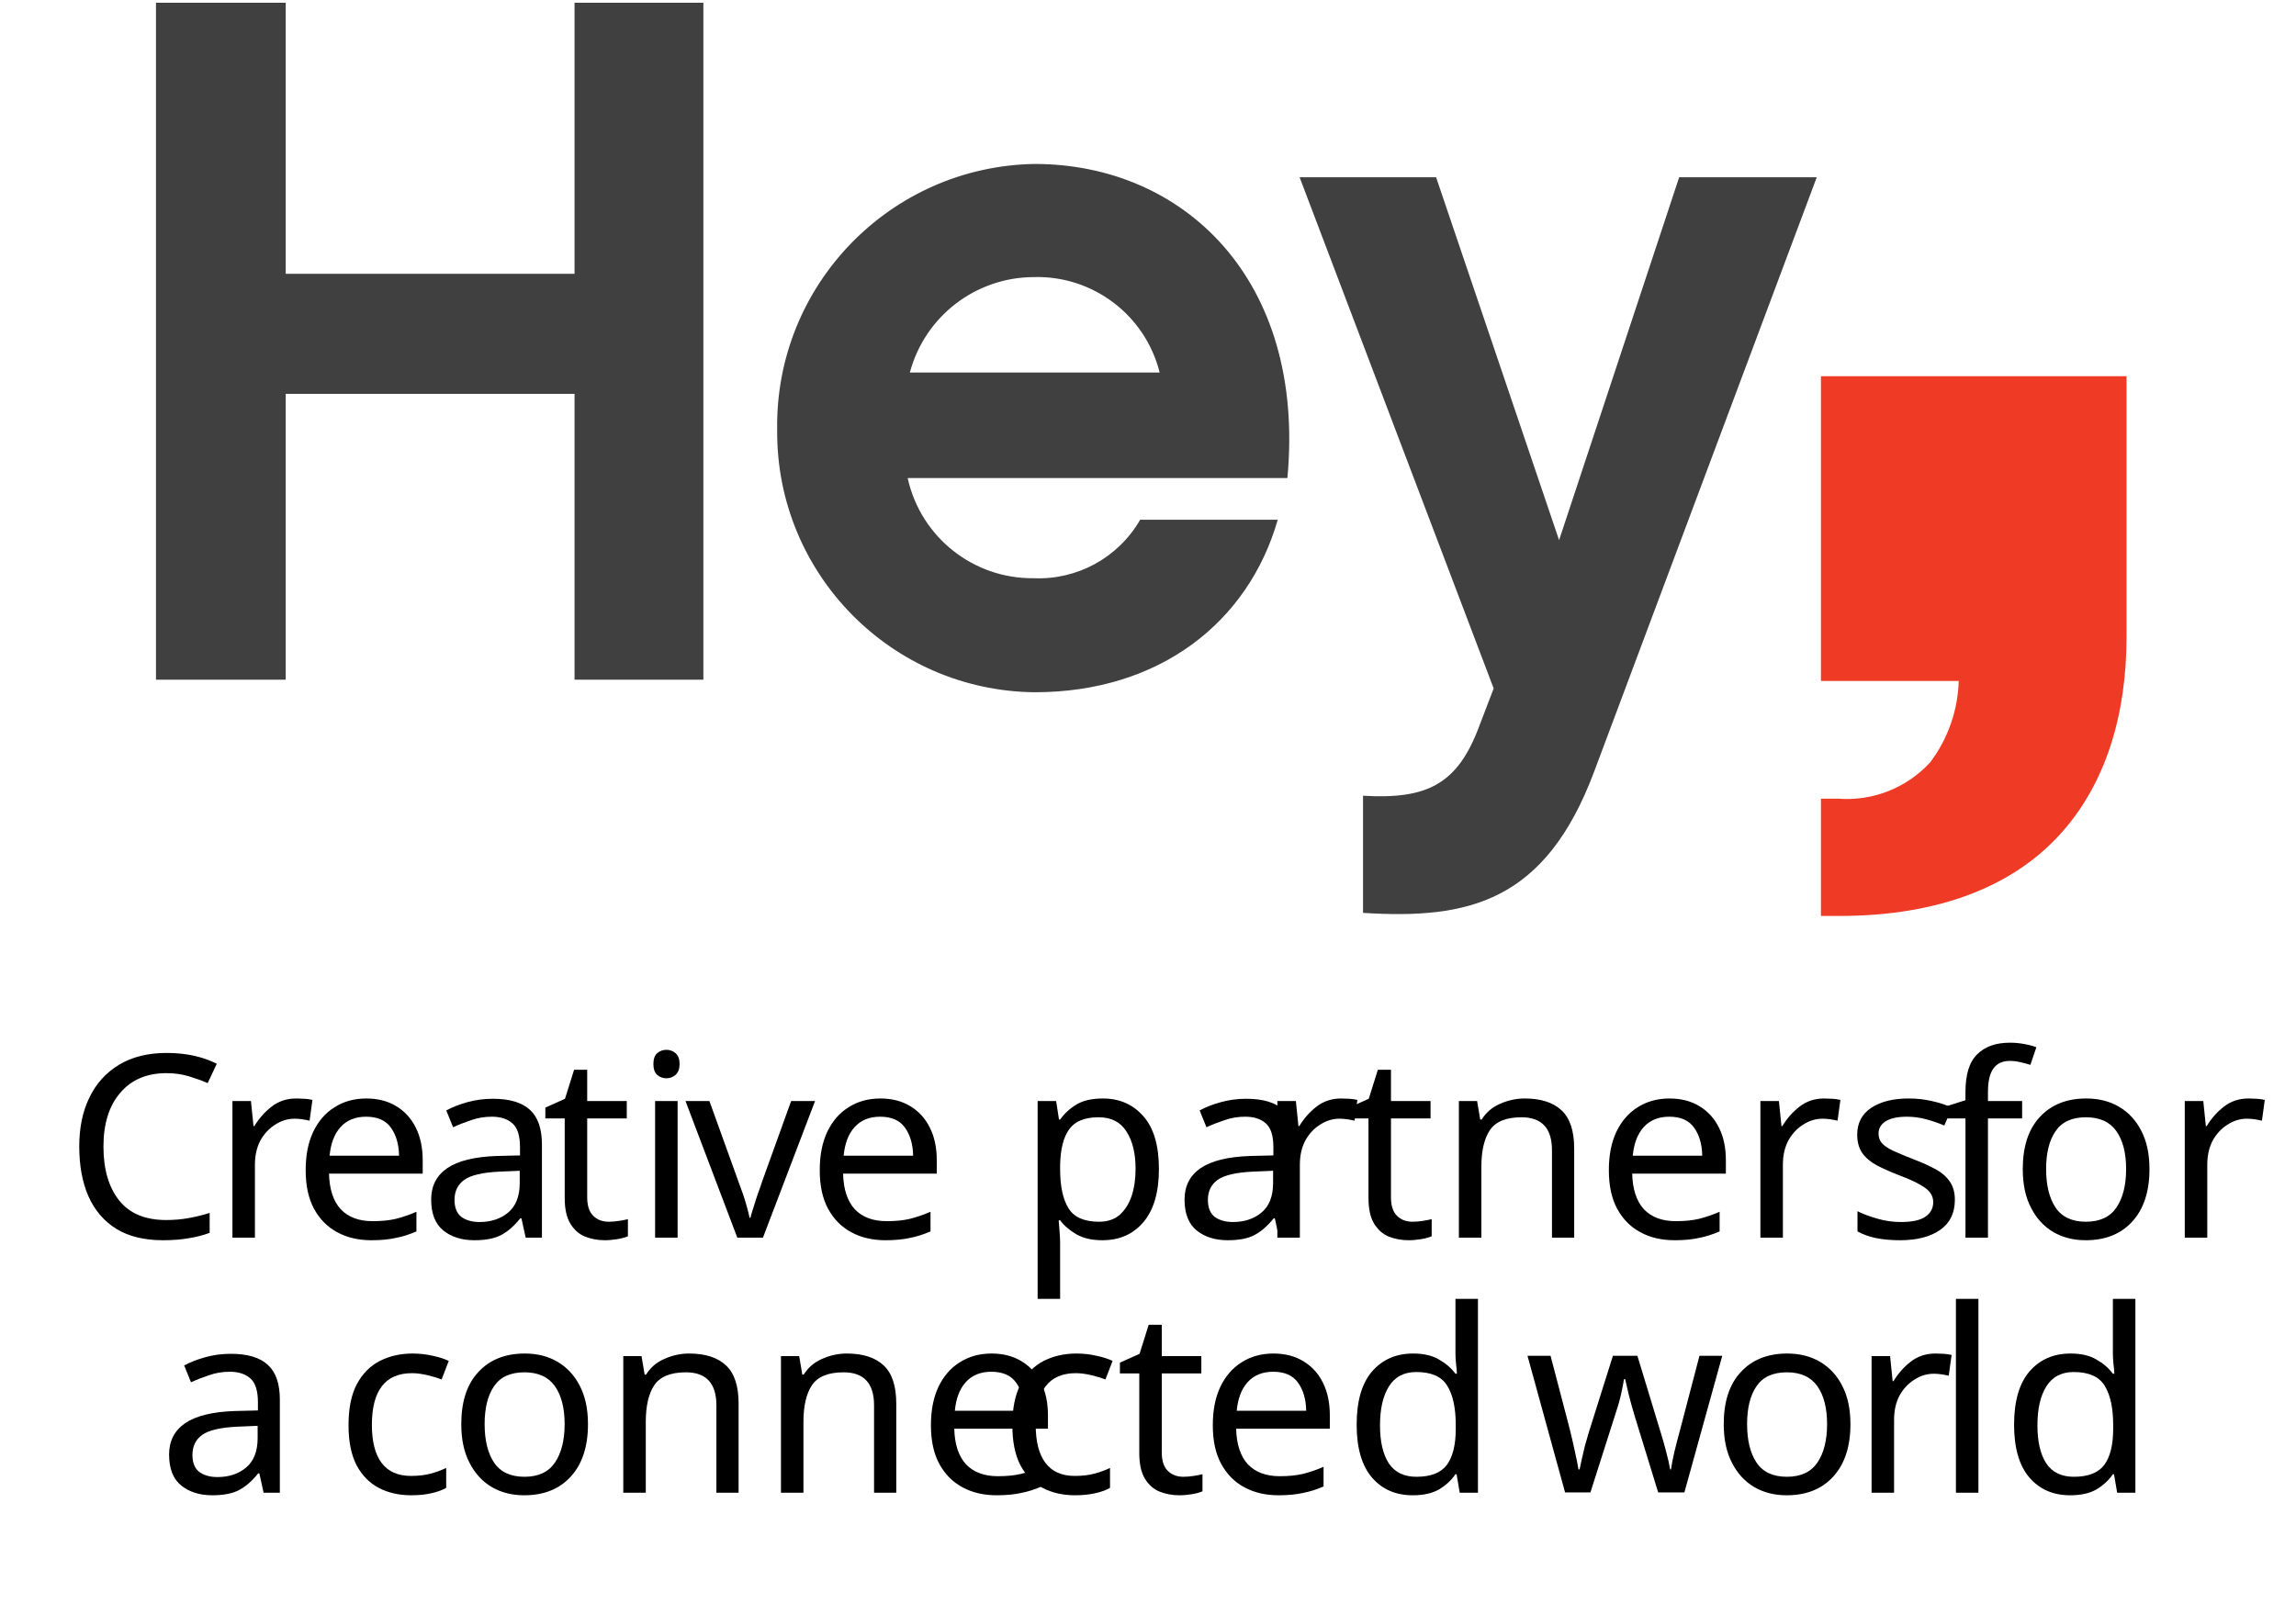
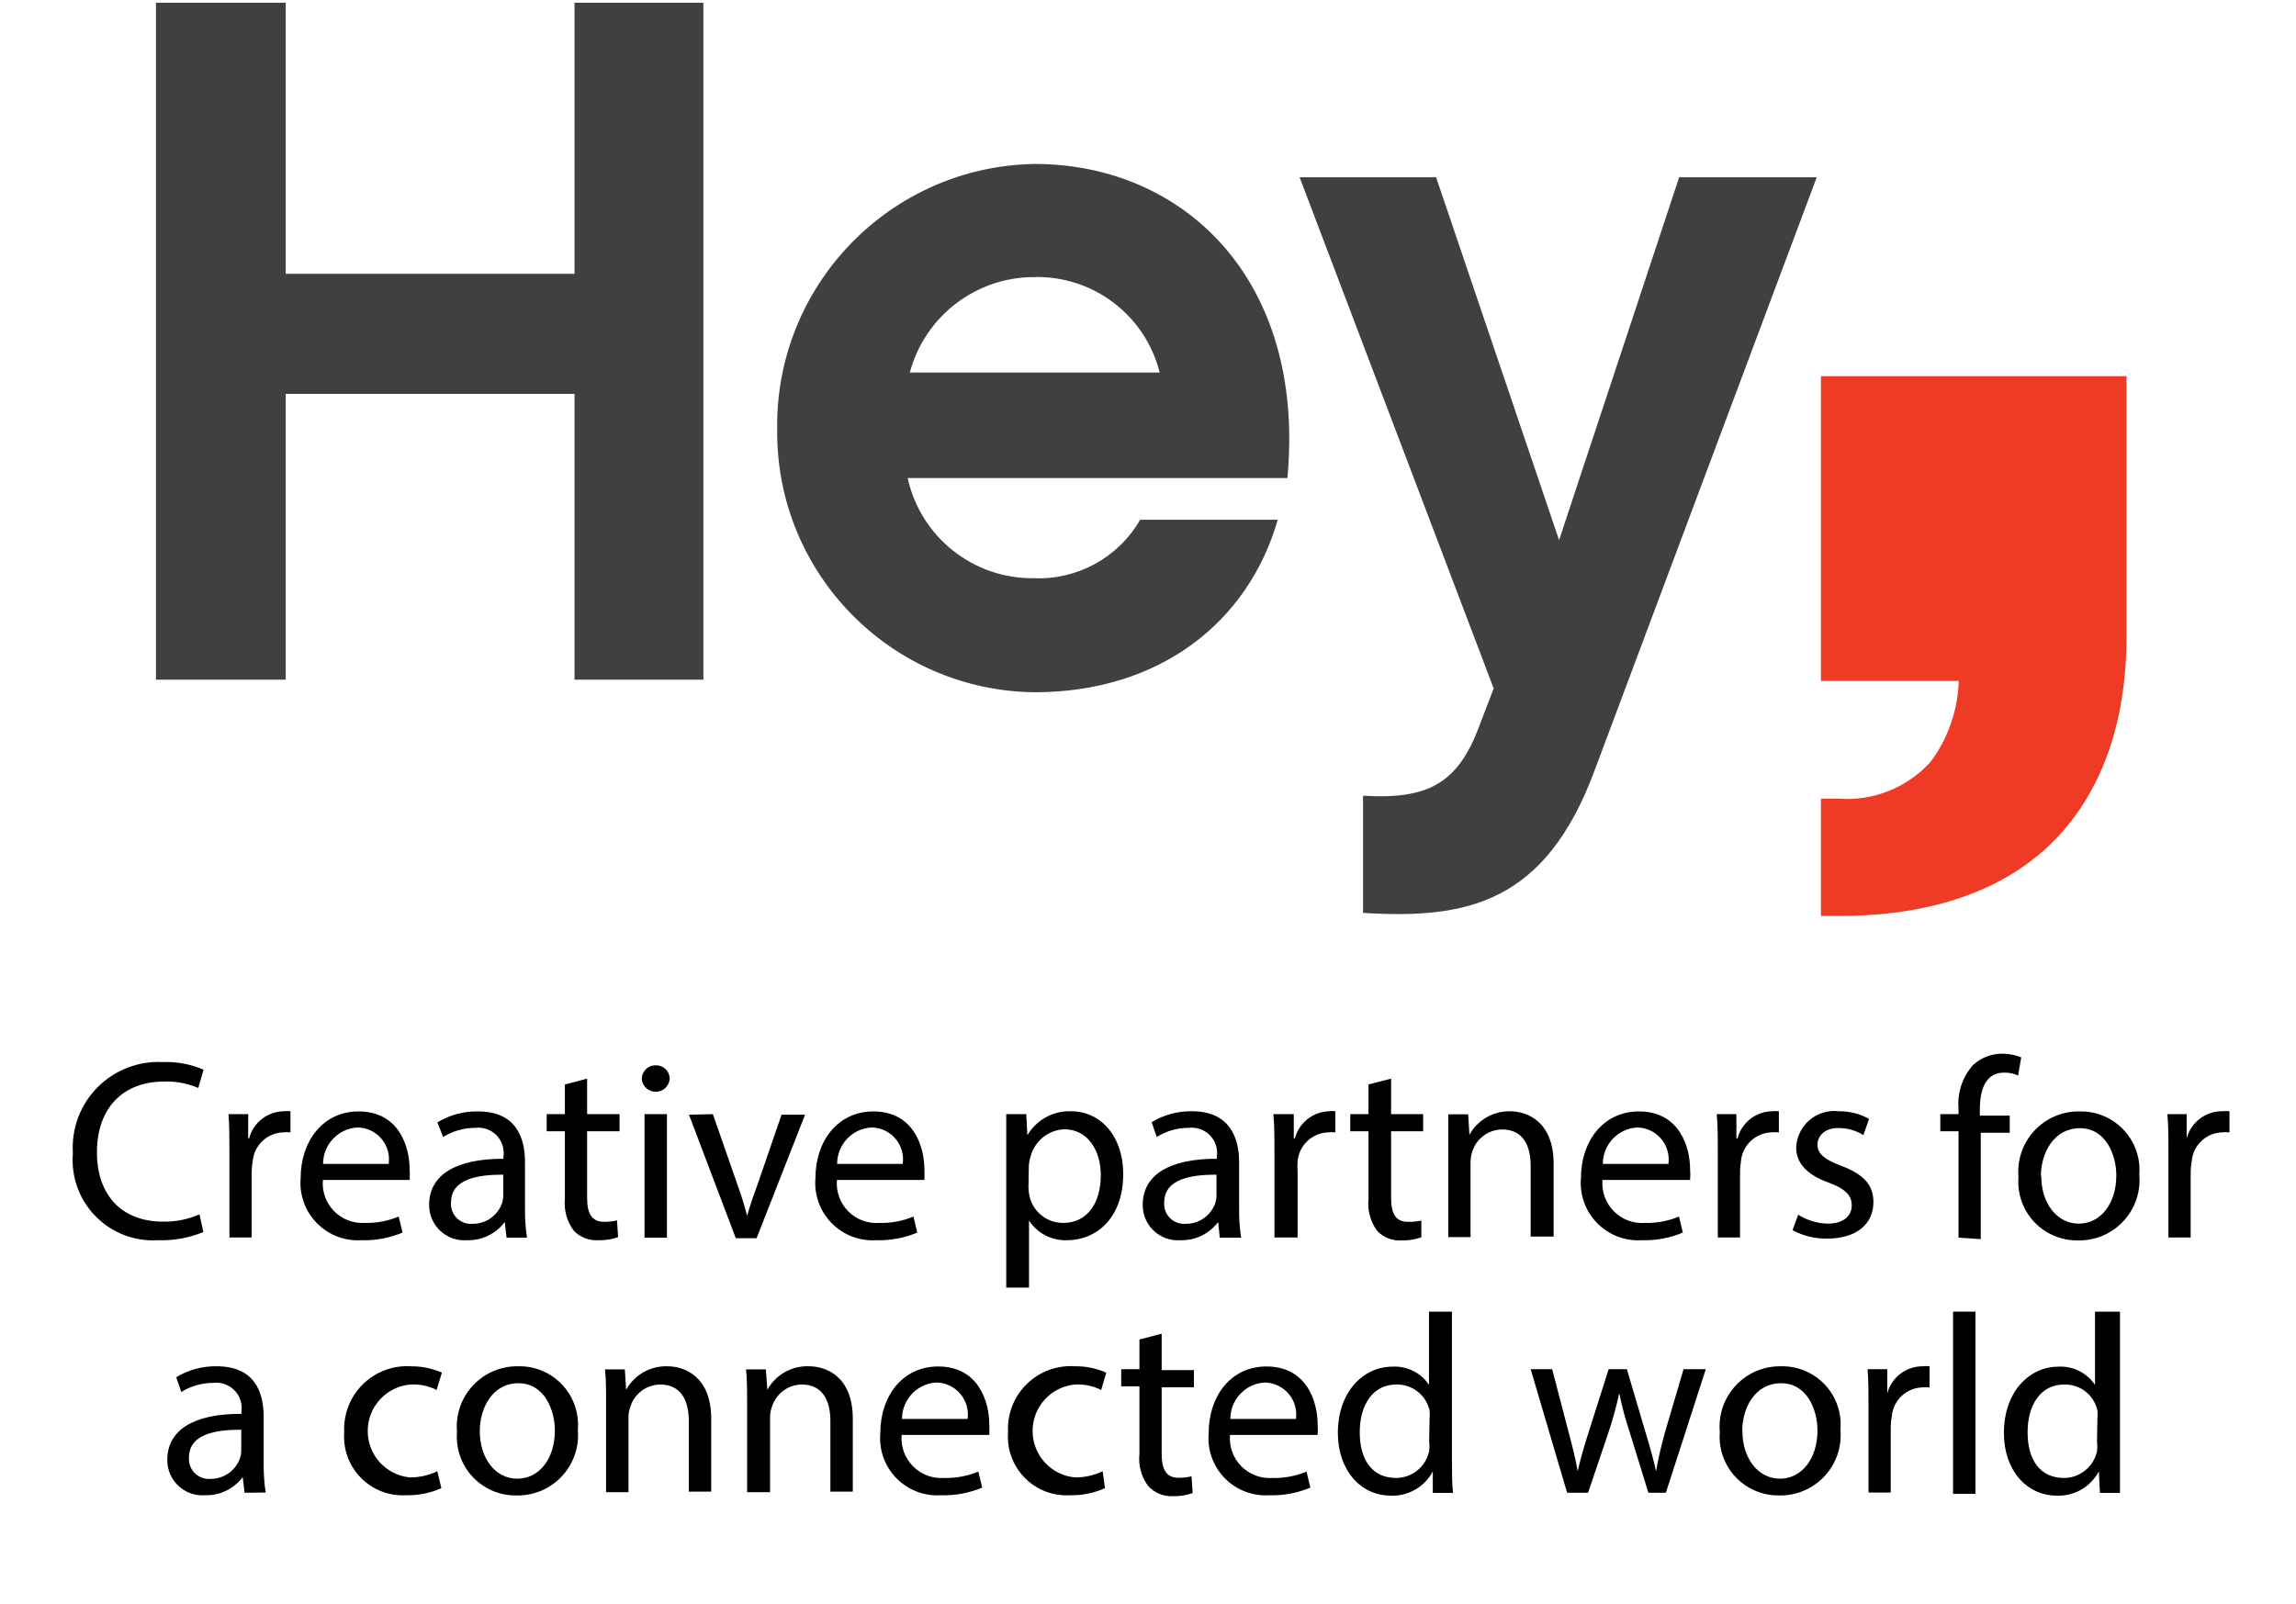
<svg xmlns="http://www.w3.org/2000/svg" viewBox="0 0 126 88">
  <defs>
-     <style>.cls-1{font-size:14px;font-family:MyriadPro-Regular, Myriad Pro;}.cls-2{letter-spacing:0em;}.cls-3{letter-spacing:-0.01em;}.cls-4{letter-spacing:0em;}.cls-5{letter-spacing:-0.01em;}.cls-6{letter-spacing:0.02em;}.cls-7{letter-spacing:-0.01em;}.cls-8{letter-spacing:-0.01em;}.cls-9{letter-spacing:0.01em;}.cls-10{letter-spacing:0em;}.cls-11{fill:#404041;}.cls-12{fill:#ef3b25;}</style>
+     <style>.cls-1{fill:#404041;}.cls-2{fill:#ef3b25;}</style>
  </defs>
  <g id="Layer_3" data-name="Layer 3">
-     <text class="cls-1" transform="translate(3.49 67.94)">
-       <tspan class="cls-2">C</tspan>
-       <tspan class="cls-3" x="8.08" y="0">r</tspan>
-       <tspan x="12.52" y="0">e</tspan>
-       <tspan class="cls-4" x="19.53" y="0">a</tspan>
-       <tspan x="26.22" y="0">ti</tspan>
-       <tspan class="cls-5" x="34.13" y="0">v</tspan>
-       <tspan x="40.73" y="0">e pa</tspan>
-       <tspan class="cls-6" x="65.42" y="0">r</tspan>
-       <tspan x="70.33" y="0">tners </tspan>
-       <tspan class="cls-7" x="102.84" y="0">f</tspan>
-       <tspan x="106.75" y="0">or </tspan>
-       <tspan x="5.15" y="14">a </tspan>
-       <tspan class="cls-8" x="14.87" y="14">c</tspan>
-       <tspan x="21.06" y="14">onne</tspan>
-       <tspan class="cls-9" x="51.3" y="14">c</tspan>
-       <tspan class="cls-8" x="57.75" y="14">t</tspan>
-       <tspan x="62.3" y="14">ed </tspan>
-       <tspan class="cls-3" x="80.18" y="14">w</tspan>
-       <tspan x="90.34" y="14">o</tspan>
-       <tspan class="cls-10" x="98.03" y="14">r</tspan>
-       <tspan x="102.66" y="14">ld</tspan>
-     </text>
+     <g id="Type_as_Outlines" data-name="Type as Outlines">
+       <path d="M11.16,67.63a6,6,0,0,1-2.5.45A4.41,4.41,0,0,1,4,63.3a4.7,4.7,0,0,1,4.93-5,5.16,5.16,0,0,1,2.24.42l-.29,1A4.39,4.39,0,0,0,9,59.37c-2.21,0-3.68,1.41-3.68,3.89,0,2.31,1.33,3.8,3.63,3.8a4.8,4.8,0,0,0,2-.4Z" />
+       <path d="M12.59,63.28c0-.8,0-1.49-.05-2.12h1.08l0,1.33h.05A2,2,0,0,1,15.59,61a1.25,1.25,0,0,1,.35,0v1.16a1.71,1.71,0,0,0-.42,0,1.73,1.73,0,0,0-1.65,1.58,3.22,3.22,0,0,0-.06.57v3.62H12.59Z" />
+       <path d="M17.72,64.77A2.17,2.17,0,0,0,20,67.13a4.54,4.54,0,0,0,1.88-.35l.21.88a5.38,5.38,0,0,1-2.25.42,3.15,3.15,0,0,1-3.34-3.42c0-2,1.21-3.65,3.18-3.65,2.22,0,2.8,1.94,2.8,3.19a3.65,3.65,0,0,1,0,.57Zm3.61-.88a1.75,1.75,0,0,0-1.71-2,2,2,0,0,0-1.89,2Z" />
+       <path d="M27.8,67.94l-.1-.86h0a2.51,2.51,0,0,1-2.07,1,1.93,1.93,0,0,1-2.08-1.94c0-1.64,1.46-2.54,4.08-2.53v-.13a1.39,1.39,0,0,0-1.54-1.57,3.39,3.39,0,0,0-1.77.5L24,61.61a4.18,4.18,0,0,1,2.23-.6c2.07,0,2.58,1.41,2.58,2.77v2.53a10,10,0,0,0,.11,1.63Zm-.18-3.46c-1.35,0-2.87.21-2.87,1.53a1.09,1.09,0,0,0,1.16,1.17,1.7,1.7,0,0,0,1.64-1.13,1.4,1.4,0,0,0,.07-.39Z" />
+       <path d="M32.22,59.21v1.95H34v.94H32.22v3.65c0,.84.24,1.32.93,1.32a2.82,2.82,0,0,0,.71-.08l.06.92a3,3,0,0,1-1.09.17,1.72,1.72,0,0,1-1.34-.52A2.51,2.51,0,0,1,31,65.8V62.1H30v-.94H31V59.53Z" />
+       <path d="M36.75,59.25a.77.77,0,0,1-1.53,0,.75.75,0,0,1,.77-.77A.74.74,0,0,1,36.75,59.25Zm-1.38,8.69V61.16H36.6v6.78Z" />
+       <path d="M39.12,61.16,40.46,65c.22.62.4,1.18.54,1.74h0c.16-.56.35-1.12.58-1.74l1.31-3.81h1.29l-2.66,6.78H40.38l-2.57-6.78Z" />
+       <path d="M45.93,64.77a2.17,2.17,0,0,0,2.32,2.36,4.54,4.54,0,0,0,1.88-.35l.21.88a5.41,5.41,0,0,1-2.25.42,3.15,3.15,0,0,1-3.34-3.42c0-2,1.21-3.65,3.18-3.65,2.21,0,2.8,1.94,2.8,3.19a5.55,5.55,0,0,1,0,.57Zm3.61-.88a1.75,1.75,0,0,0-1.71-2,2,2,0,0,0-1.89,2Z" />
+       <path d="M55.22,63.37c0-.87,0-1.57,0-2.21h1.1l.06,1.16h0A2.67,2.67,0,0,1,58.77,61c1.64,0,2.87,1.38,2.87,3.44,0,2.44-1.49,3.64-3.08,3.64A2.38,2.38,0,0,1,56.47,67h0v3.68H55.22Zm1.22,1.81a2.54,2.54,0,0,0,.06.5,1.89,1.89,0,0,0,1.85,1.45c1.3,0,2.06-1.07,2.06-2.62,0-1.36-.72-2.52-2-2.52a2,2,0,0,0-1.86,1.52,1.76,1.76,0,0,0-.09.51Z" />
+       <path d="M66.94,67.94l-.09-.86h0a2.5,2.5,0,0,1-2.07,1,1.93,1.93,0,0,1-2.07-1.94c0-1.64,1.45-2.54,4.07-2.53v-.13a1.39,1.39,0,0,0-1.54-1.57,3.33,3.33,0,0,0-1.76.5l-.28-.81a4.14,4.14,0,0,1,2.22-.6C67.45,61,68,62.42,68,63.78v2.53a10,10,0,0,0,.11,1.63Zm-.18-3.46c-1.34,0-2.87.21-2.87,1.53a1.09,1.09,0,0,0,1.16,1.17,1.7,1.7,0,0,0,1.64-1.13,1.4,1.4,0,0,0,.07-.39Z" />
+       <path d="M69.94,63.28c0-.8,0-1.49-.06-2.12H71l0,1.33h.06A2,2,0,0,1,72.93,61a1.25,1.25,0,0,1,.35,0v1.16a1.71,1.71,0,0,0-.42,0,1.74,1.74,0,0,0-1.65,1.58,3.27,3.27,0,0,0,0,.57v3.62H69.94Z" />
+       <path d="M76.34,59.21v1.95H78.1v.94H76.34v3.65c0,.84.23,1.32.92,1.32A3,3,0,0,0,78,67l0,.92a3,3,0,0,1-1.09.17,1.68,1.68,0,0,1-1.33-.52,2.5,2.5,0,0,1-.48-1.76V62.1h-1v-.94h1V59.53Z" />
+       <path d="M79.48,63c0-.7,0-1.27,0-1.83h1.09l.07,1.12h0A2.5,2.5,0,0,1,82.86,61c.94,0,2.4.56,2.4,2.88v4H84V64c0-1.09-.4-2-1.57-2a1.74,1.74,0,0,0-1.65,1.26,1.91,1.91,0,0,0-.08.57v4.08H79.48Z" />
+       <path d="M87.94,64.77a2.18,2.18,0,0,0,2.33,2.36,4.52,4.52,0,0,0,1.87-.35l.21.88a5.38,5.38,0,0,1-2.25.42,3.15,3.15,0,0,1-3.34-3.42c0-2,1.21-3.65,3.18-3.65,2.22,0,2.81,1.94,2.81,3.19a3.4,3.4,0,0,1,0,.57Zm3.62-.88a1.76,1.76,0,0,0-1.71-2,2,2,0,0,0-1.89,2Z" />
+       <path d="M94.27,63.28c0-.8,0-1.49-.06-2.12h1.08l0,1.33h.06A2,2,0,0,1,97.27,61a1.29,1.29,0,0,1,.35,0v1.16a1.82,1.82,0,0,0-.42,0,1.74,1.74,0,0,0-1.66,1.58,4.65,4.65,0,0,0-.05.57v3.62H94.27Z" />
+       <path d="M98.68,66.68a3.2,3.2,0,0,0,1.62.49c.9,0,1.32-.45,1.32-1s-.35-.91-1.26-1.25c-1.22-.43-1.79-1.1-1.79-1.92a2.09,2.09,0,0,1,2.34-2,3.32,3.32,0,0,1,1.66.42l-.31.89a2.58,2.58,0,0,0-1.38-.39c-.73,0-1.14.42-1.14.92s.41.82,1.29,1.15c1.18.45,1.78,1,1.78,2,0,1.19-.92,2-2.53,2a3.88,3.88,0,0,1-1.91-.46Z" />
+       <path d="M107.48,67.94V62.1h-1v-.94h1v-.32a3.18,3.18,0,0,1,.79-2.37,2.35,2.35,0,0,1,1.65-.63,2.79,2.79,0,0,1,1,.2l-.17,1a1.72,1.72,0,0,0-.78-.16c-1,0-1.32.93-1.32,2v.36h1.64v.94H108.7v5.84Z" />
+       <path d="M117.4,64.49a3.31,3.31,0,0,1-3.38,3.6,3.22,3.22,0,0,1-3.25-3.48,3.31,3.31,0,0,1,3.37-3.6A3.21,3.21,0,0,1,117.4,64.49Zm-5.38.07c0,1.49.86,2.61,2.06,2.61s2.06-1.11,2.06-2.64c0-1.14-.58-2.6-2-2.6S112,63.28,112,64.56Z" />
+       <path d="M119,63.28c0-.8,0-1.49-.06-2.12H120l0,1.33h0A2,2,0,0,1,122,61a1.25,1.25,0,0,1,.35,0v1.16a1.76,1.76,0,0,0-.42,0,1.72,1.72,0,0,0-1.65,1.58,3.22,3.22,0,0,0-.06.57v3.62H119Z" />
+       <path d="M13.42,81.94l-.1-.86h0a2.5,2.5,0,0,1-2.07,1,1.93,1.93,0,0,1-2.07-1.94c0-1.64,1.45-2.54,4.07-2.53v-.13a1.39,1.39,0,0,0-1.54-1.57,3.33,3.33,0,0,0-1.76.5l-.28-.81a4.14,4.14,0,0,1,2.22-.6c2.08,0,2.58,1.41,2.58,2.77v2.53a10,10,0,0,0,.11,1.63Zm-.18-3.46c-1.34,0-2.87.21-2.87,1.53a1.09,1.09,0,0,0,1.16,1.17,1.7,1.7,0,0,0,1.64-1.13,1.4,1.4,0,0,0,.07-.39Z" />
+       <path d="M24.22,81.69a4.53,4.53,0,0,1-1.95.39,3.22,3.22,0,0,1-3.38-3.46A3.45,3.45,0,0,1,22.54,75a4.14,4.14,0,0,1,1.71.35l-.29.95A2.8,2.8,0,0,0,22.54,76a2.56,2.56,0,0,0-.05,5.1A3.45,3.45,0,0,0,24,80.76Z" />
+       <path d="M31.71,78.49a3.31,3.31,0,0,1-3.38,3.6,3.22,3.22,0,0,1-3.25-3.48A3.31,3.31,0,0,1,28.44,75,3.21,3.21,0,0,1,31.71,78.49Zm-5.38.07c0,1.49.85,2.61,2.06,2.61s2.06-1.11,2.06-2.64c0-1.14-.58-2.6-2-2.6S26.33,77.28,26.33,78.56Z" />
+       <path d="M33.26,77c0-.7,0-1.27-.06-1.83h1.09l.07,1.12h0A2.5,2.5,0,0,1,36.63,75c.94,0,2.4.56,2.4,2.88v4H37.8V78c0-1.09-.41-2-1.57-2a1.74,1.74,0,0,0-1.65,1.26,1.62,1.62,0,0,0-.09.57v4.08H33.26Z" />
+       <path d="M41,77c0-.7,0-1.27-.06-1.83h1.09l.08,1.12h0A2.5,2.5,0,0,1,44.4,75c.94,0,2.4.56,2.4,2.88v4H45.57V78c0-1.09-.41-2-1.57-2a1.74,1.74,0,0,0-1.65,1.26,1.62,1.62,0,0,0-.09.57v4.08H41Z" />
+       <path d="M49.48,78.77a2.18,2.18,0,0,0,2.33,2.36,4.61,4.61,0,0,0,1.88-.35l.21.88a5.47,5.47,0,0,1-2.26.42,3.14,3.14,0,0,1-3.33-3.42c0-2,1.2-3.65,3.18-3.65,2.21,0,2.8,1.94,2.8,3.19a5.55,5.55,0,0,1,0,.57Zm3.62-.88a1.76,1.76,0,0,0-1.71-2,2,2,0,0,0-1.89,2Z" />
+       <path d="M60.64,81.69a4.47,4.47,0,0,1-1.94.39,3.22,3.22,0,0,1-3.38-3.46A3.44,3.44,0,0,1,59,75a4.07,4.07,0,0,1,1.71.35l-.28.95A2.81,2.81,0,0,0,59,76a2.56,2.56,0,0,0,0,5.1,3.4,3.4,0,0,0,1.51-.34Z" />
+       <path d="M63.75,73.21v2h1.77v.94H63.75v3.65c0,.84.24,1.32.92,1.32a2.85,2.85,0,0,0,.72-.08l.06.92a3,3,0,0,1-1.1.17A1.71,1.71,0,0,1,63,81.56a2.51,2.51,0,0,1-.47-1.76V76.1h-1v-.94h1V73.53Z" />
+       <path d="M67.5,78.77a2.18,2.18,0,0,0,2.33,2.36,4.52,4.52,0,0,0,1.87-.35l.21.88a5.38,5.38,0,0,1-2.25.42,3.14,3.14,0,0,1-3.33-3.42c0-2,1.2-3.65,3.17-3.65,2.22,0,2.81,1.94,2.81,3.19a3.4,3.4,0,0,1,0,.57Zm3.62-.88a1.76,1.76,0,0,0-1.71-2,2,2,0,0,0-1.89,2Z" />
+       <path d="M79.68,72v8.2c0,.6,0,1.29.06,1.75H78.63l0-1.18h0a2.5,2.5,0,0,1-2.31,1.33c-1.64,0-2.9-1.38-2.9-3.44,0-2.26,1.39-3.64,3-3.64a2.25,2.25,0,0,1,2,1h0V72Zm-1.23,5.93a2.29,2.29,0,0,0,0-.52A1.83,1.83,0,0,0,76.62,76c-1.28,0-2,1.12-2,2.62s.67,2.51,2,2.51a1.86,1.86,0,0,0,1.81-1.47,2.27,2.27,0,0,0,0-.53Z" />
+       <path d="M85.18,75.16l.9,3.45c.2.75.38,1.45.5,2.15h0c.15-.68.37-1.41.6-2.14l1.1-3.46h1l1,3.39c.25.81.45,1.53.6,2.21h0a21.2,21.2,0,0,1,.51-2.2l1-3.4h1.22l-2.19,6.78H90.46l-1-3.24a19.54,19.54,0,0,1-.6-2.22h0a20.29,20.29,0,0,1-.62,2.24l-1.09,3.22H86l-2-6.78Z" />
+       <path d="M101,78.49a3.31,3.31,0,0,1-3.37,3.6,3.22,3.22,0,0,1-3.25-3.48A3.31,3.31,0,0,1,97.73,75,3.2,3.2,0,0,1,101,78.49Zm-5.38.07c0,1.49.86,2.61,2.06,2.61s2.06-1.11,2.06-2.64c0-1.14-.57-2.6-2-2.6S95.61,77.28,95.61,78.56Z" />
+       <path d="M102.54,77.28c0-.8,0-1.49-.05-2.12h1.08l0,1.33h0A2,2,0,0,1,105.54,75a1.25,1.25,0,0,1,.35,0v1.16a1.76,1.76,0,0,0-.42,0,1.73,1.73,0,0,0-1.65,1.58,3.22,3.22,0,0,0-.06.57v3.62h-1.22Z" />
+       <path d="M107.18,72h1.23v10h-1.23Z" />
+       <path d="M116.34,72v8.2c0,.6,0,1.29,0,1.75h-1.1l-.06-1.18h0a2.5,2.5,0,0,1-2.31,1.33c-1.64,0-2.9-1.38-2.9-3.44,0-2.26,1.39-3.64,3-3.64a2.28,2.28,0,0,1,2,1h0V72Zm-1.24,5.93a2.29,2.29,0,0,0,0-.52A1.82,1.82,0,0,0,113.27,76c-1.28,0-2,1.12-2,2.62s.67,2.51,2,2.51a1.86,1.86,0,0,0,1.81-1.47,2.27,2.27,0,0,0,0-.53Z" />
+     </g>
  </g>
  <g id="Layer_1" data-name="Layer 1">
-     <polyline class="cls-11" points="38.6 37.31 31.53 37.31 31.53 21.62 15.68 21.62 15.68 37.31 8.56 37.31 8.56 0.15 15.68 0.15 15.68 15.03 31.53 15.03 31.53 0.15 38.6 0.15 38.6 37.31" />
-     <path class="cls-11" d="M49.82,26.28a7,7,0,0,0,6.91,5.46,6.42,6.42,0,0,0,5.84-3.21h7.55C68.51,34.15,63.64,38,56.78,38a14.28,14.28,0,0,1-14.13-14.4A14.37,14.37,0,0,1,56.78,9c8.14,0,14.89,6.31,13.87,17.24H49.82m13.82-5.79a6.92,6.92,0,0,0-6.91-5.24,7.06,7.06,0,0,0-6.8,5.24Z" />
-     <path class="cls-11" d="M87.49,42.34c-2.68,7.18-6.91,8.14-12.69,7.77V43.68c3.53.21,5.19-.64,6.37-3.8l.8-2.09L71.32,9.73h7.49l6.75,19.92L92.15,9.73H99.7L87.49,42.34" />
-     <path class="cls-12" d="M99.93,20.65V37.38h7.56a7.78,7.78,0,0,1-1.56,4.46,6.2,6.2,0,0,1-5.08,2h-.92v6.44h1c5.55,0,9.57-1.67,12.13-4.49s3.64-6.67,3.64-10.82V20.65H99.93" />
+     <polyline class="cls-1" points="38.6 37.31 31.53 37.31 31.53 21.62 15.68 21.62 15.68 37.31 8.56 37.31 8.56 0.15 15.68 0.15 15.68 15.03 31.53 15.03 31.53 0.15 38.6 0.15 38.6 37.31" />
+     <path class="cls-1" d="M49.82,26.28a7,7,0,0,0,6.91,5.46,6.42,6.42,0,0,0,5.84-3.21h7.55C68.51,34.15,63.64,38,56.78,38a14.28,14.28,0,0,1-14.13-14.4A14.37,14.37,0,0,1,56.78,9c8.14,0,14.89,6.31,13.87,17.24H49.82m13.82-5.79a6.92,6.92,0,0,0-6.91-5.24,7.06,7.06,0,0,0-6.8,5.24Z" />
+     <path class="cls-1" d="M87.49,42.34c-2.68,7.18-6.91,8.14-12.69,7.77V43.68c3.53.21,5.19-.64,6.37-3.8l.8-2.09L71.32,9.73h7.49l6.75,19.92L92.15,9.73H99.7L87.49,42.34" />
+     <path class="cls-2" d="M99.93,20.65V37.38h7.56a7.78,7.78,0,0,1-1.56,4.46,6.2,6.2,0,0,1-5.08,2h-.92v6.44h1c5.55,0,9.57-1.67,12.13-4.49s3.64-6.67,3.64-10.82V20.65H99.93" />
  </g>
</svg>
